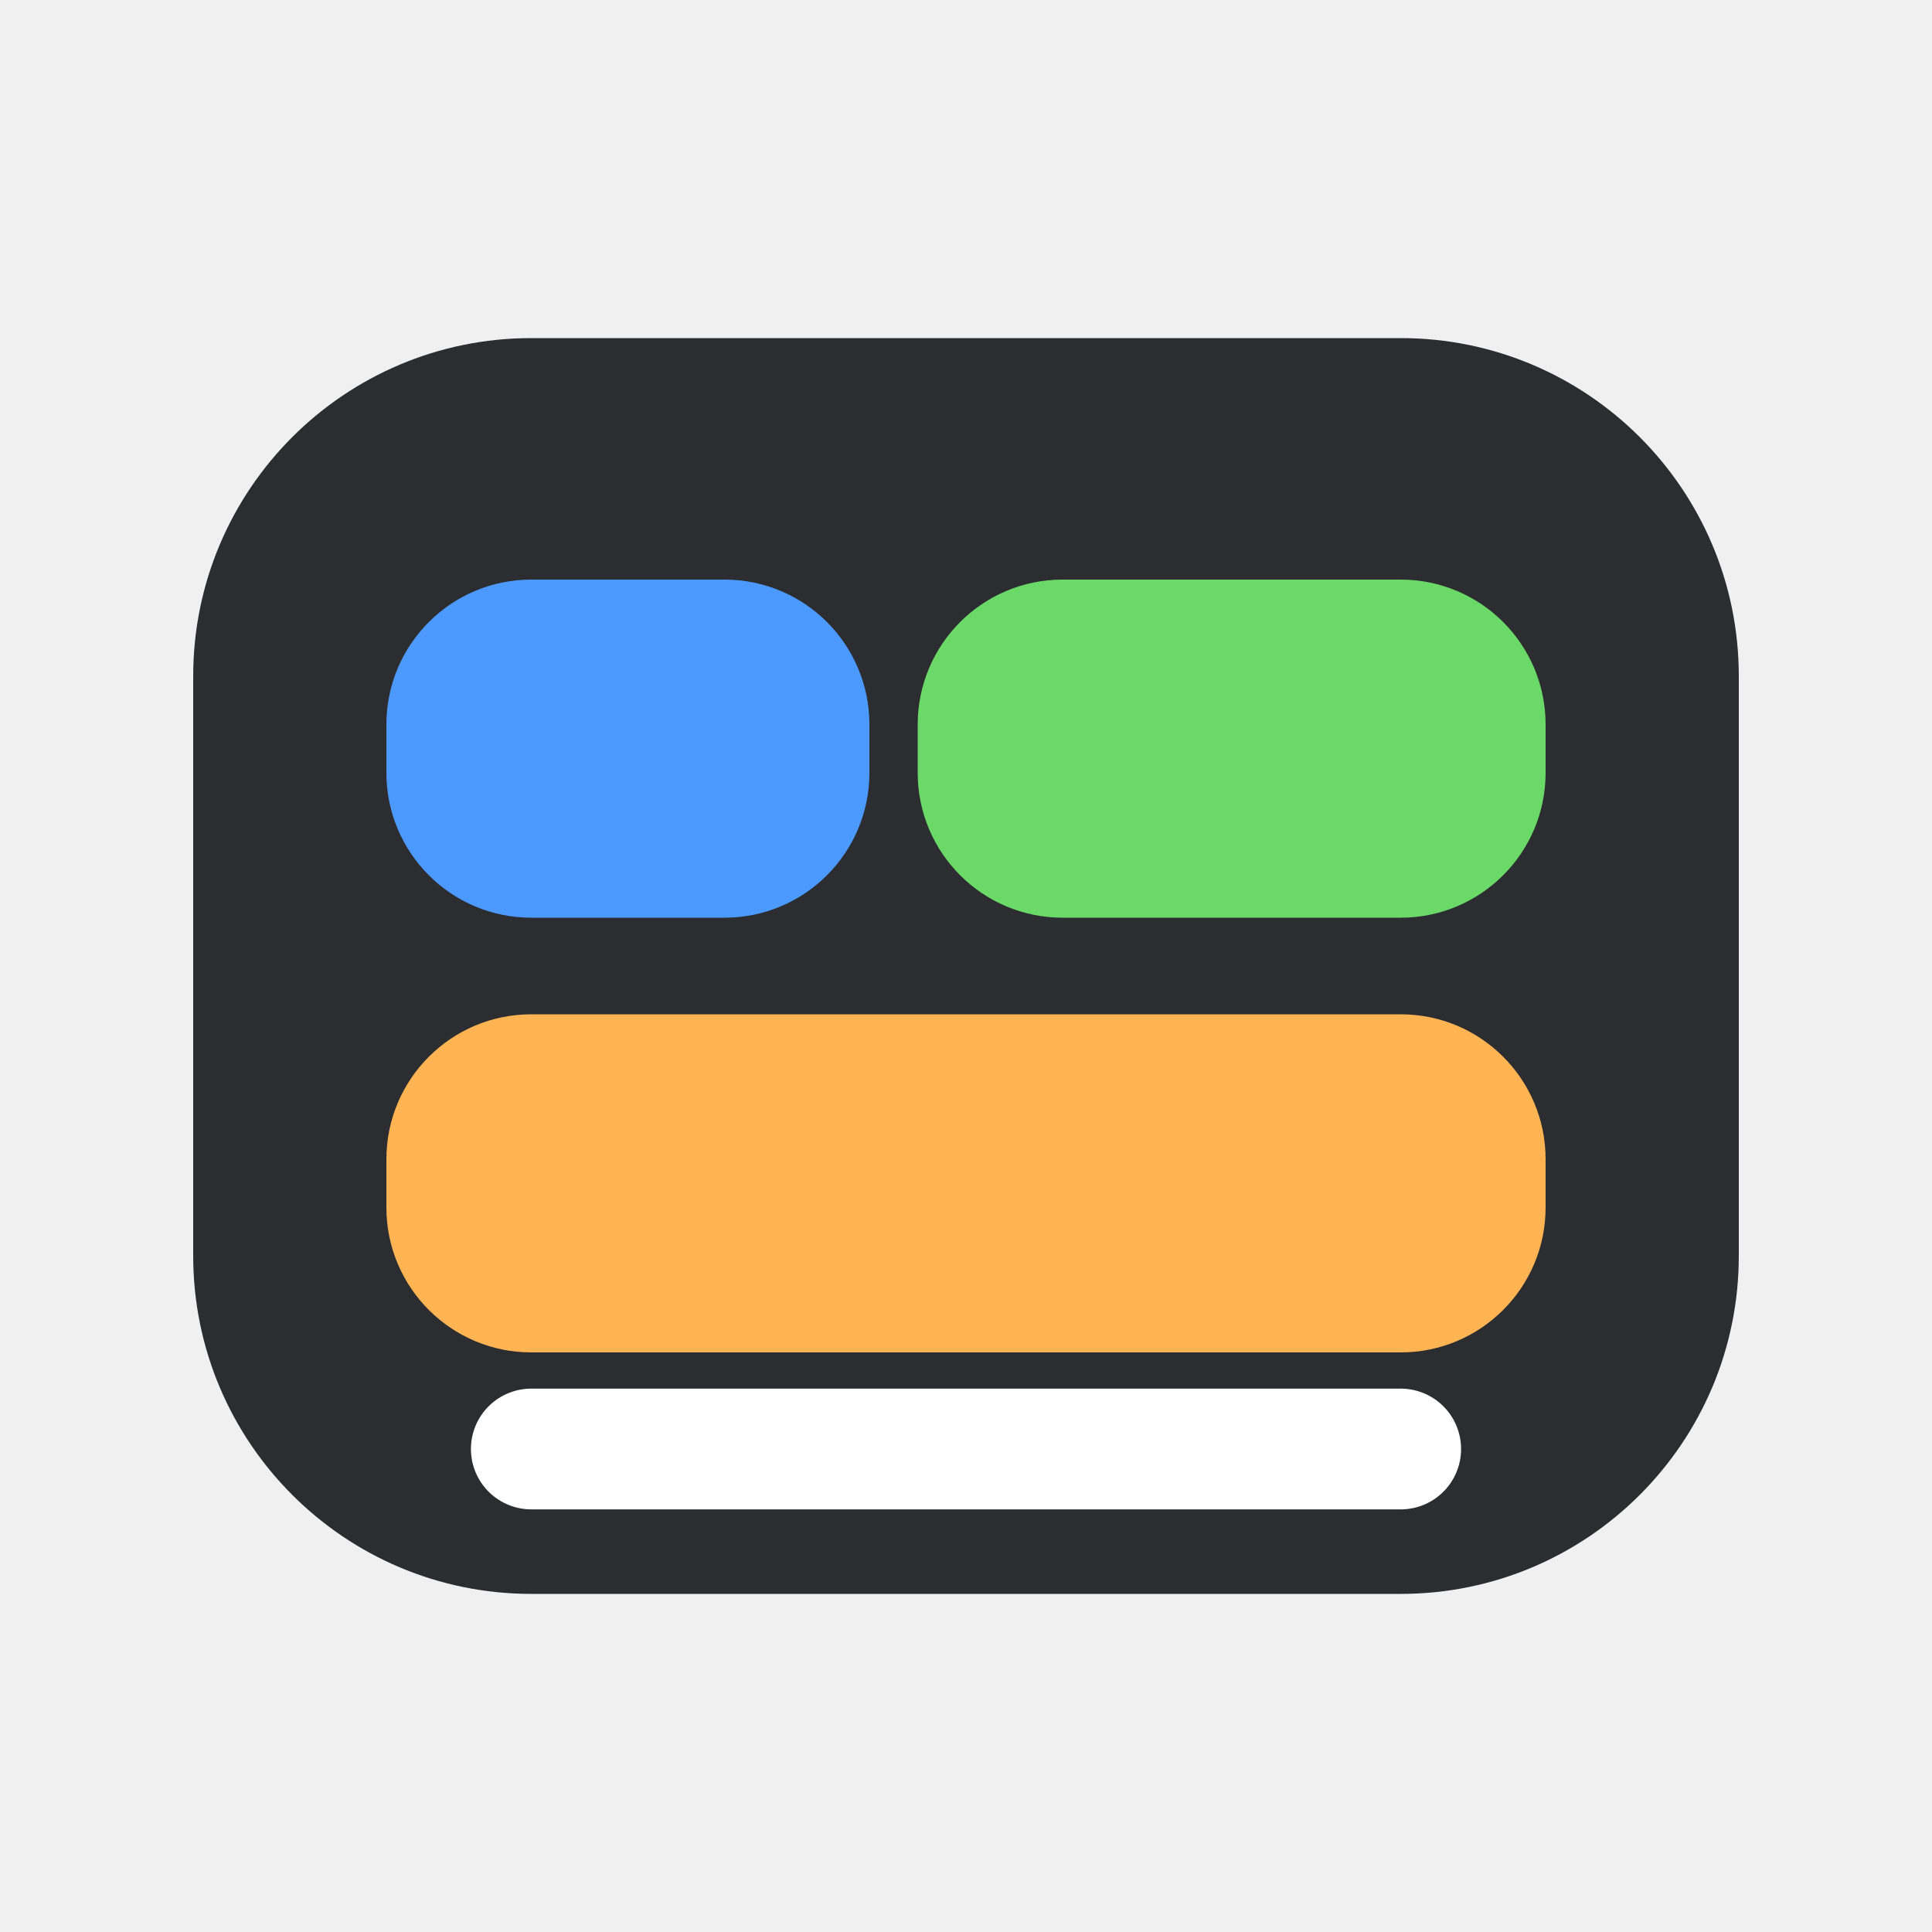
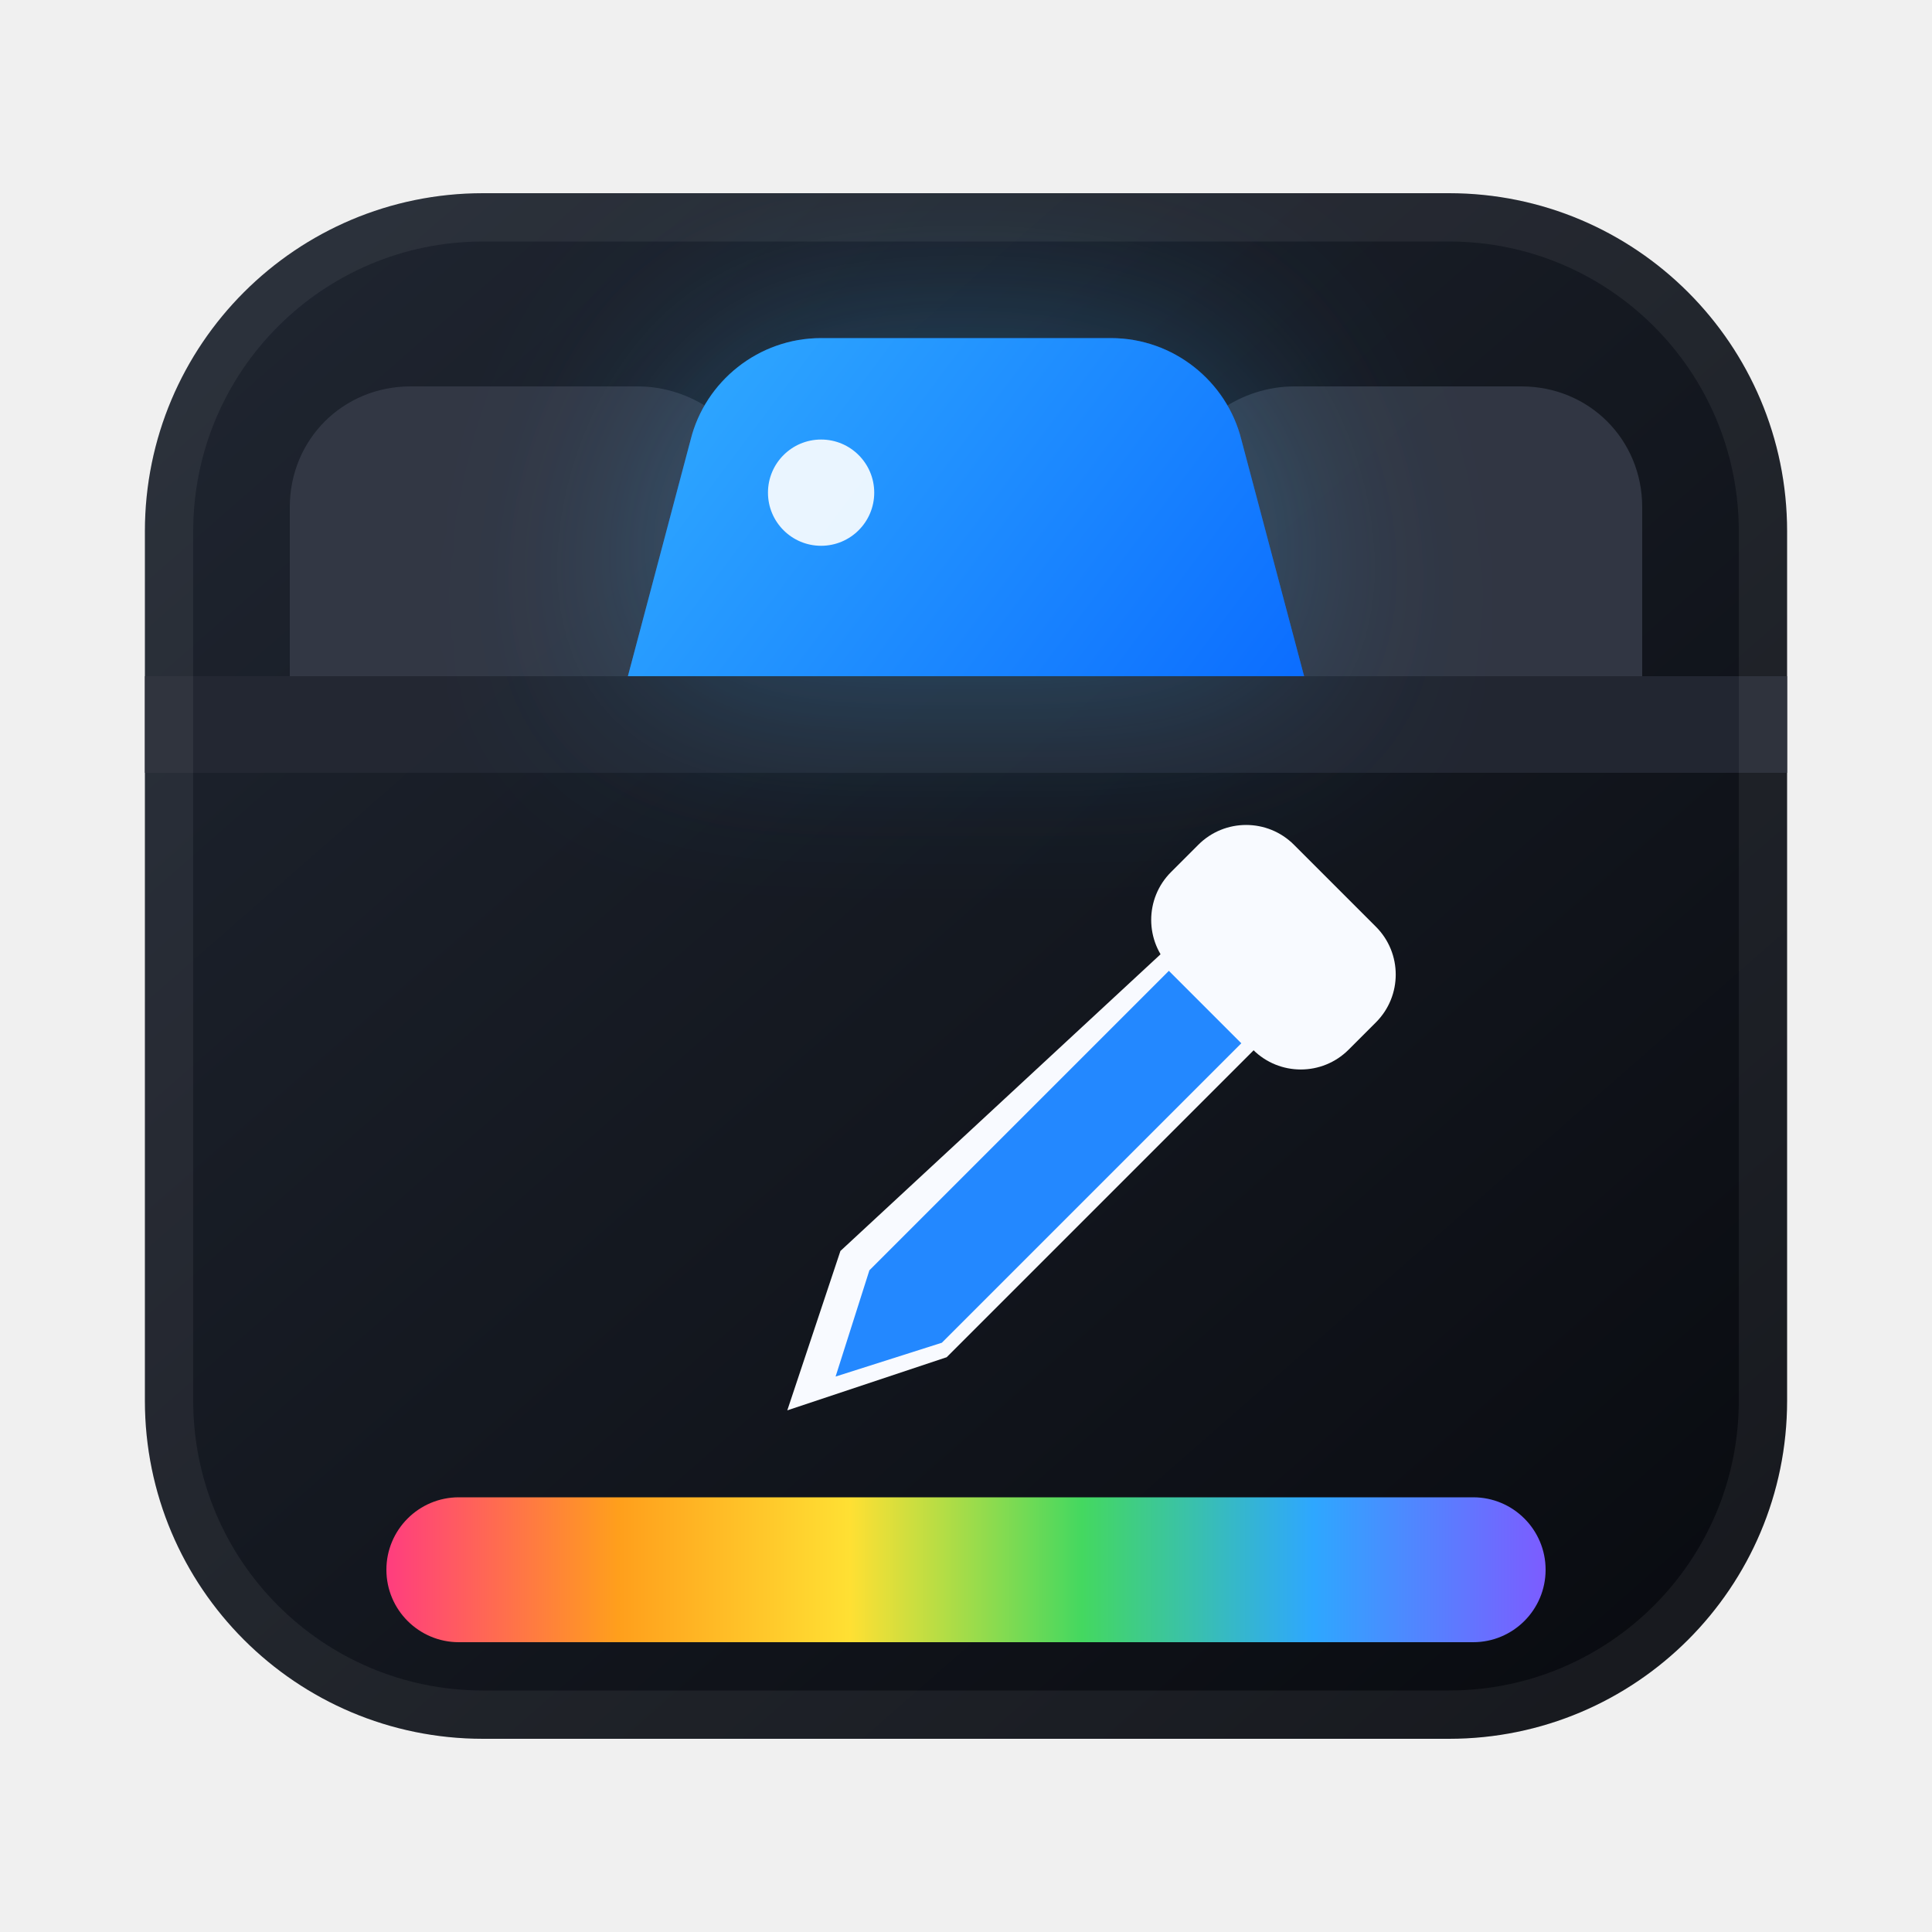
<svg xmlns="http://www.w3.org/2000/svg" width="40" height="40" viewBox="0 0 40 40" fill="none">
-   <rect x="4" y="7" width="32" height="26" rx="7" fill="#2B2D30" />
-   <rect x="8" y="12" width="10" height="7" rx="3" fill="#4C9AFF" />
-   <rect x="19" y="12" width="13" height="7" rx="3" fill="#6BD968" />
-   <rect x="8" y="21" width="24" height="7" rx="3" fill="#FFB454" />
-   <path d="M11 30H29" stroke="#FFFFFF" stroke-width="2.5" stroke-linecap="round" />
+   <defs>
+     <linearGradient id="bg" x1="6" y1="4" x2="34" y2="36" gradientUnits="userSpaceOnUse">
+       <stop offset="0" stop-color="#1F2530" />
+       <stop offset="1" stop-color="#090B10" />
+     </linearGradient>
+     <linearGradient id="activeTab" x1="14" y1="8" x2="26" y2="17" gradientUnits="userSpaceOnUse">
+       <stop offset="0" stop-color="#2EA7FF" />
+       <stop offset="1" stop-color="#0969FF" />
+     </linearGradient>
+     <linearGradient id="accentBar" x1="8" y1="31" x2="32" y2="31" gradientUnits="userSpaceOnUse">
+       <stop offset="0" stop-color="#FF3D7F" />
+       <stop offset="0.2" stop-color="#FF9F1C" />
+       <stop offset="0.4" stop-color="#FFE033" />
+       <stop offset="0.6" stop-color="#44D860" />
+       <stop offset="0.8" stop-color="#2EA7FF" />
+       <stop offset="1" stop-color="#7C5CFF" />
+     </linearGradient>
+     <filter id="blueGlow" x="9" y="4" width="22" height="20" filterUnits="userSpaceOnUse">
+       <feGaussianBlur stdDeviation="2.2" result="blur" />
+       <feColorMatrix in="blur" type="matrix" values="0 0 0 0 0.05                 0 0 0 0 0.45                 0 0 0 0 1                 0 0 0 0.7 0" />
+       <feBlend in="SourceGraphic" />
+     </filter>
+   </defs>
+   <rect x="3" y="4" width="34" height="32" rx="7" fill="url(#bg)" />
+   <rect x="3" y="14" width="34" height="2" fill="#232833" opacity="0.9" />
+   <path d="M6 10.5C6 9.1 7.1 8 8.5 8H13.2C14.3 8 15.3 8.7 15.7 9.7L16.5 14H6V10.5Z" fill="#343A47" opacity="0.9" />
+   <path d="M23.5 14L24.3 9.7C24.7 8.7 25.7 8 26.8 8H31.5C32.9 8 34 9.1 34 10.5V14H23.5Z" fill="#343A47" opacity="0.9" />
+   <path d="M13 14L14.3 9.1C14.6 7.9 15.7 7 17 7H23C24.3 7 25.4 7.9 25.7 9.1L27 14H13Z" fill="#1677FF" opacity="0.45" filter="url(#blueGlow)" />
+   <path d="M13 14L14.3 9.1C14.6 7.9 15.7 7 17 7H23C24.3 7 25.4 7.9 25.7 9.1L27 14H13Z" fill="url(#activeTab)" />
+   <circle cx="17" cy="10.2" r="1.1" fill="white" opacity="0.9" />
+   <g transform="translate(0.4 0)">
+     <path d="M25.2 18.3L27.1 20.2L19.2 28.1L15.9 29.2L17 25.9L25.2 18.3Z" fill="#F8FAFF" />
+     <path d="M23.8 20.1L25.3 21.6L19.1 27.8L16.9 28.5L17.6 26.3L23.8 20.1Z" fill="#2388FF" />
+     <rect x="25.4" y="16.5" width="5.2" height="3.6" rx="1.4" transform="rotate(45 25.4 16.5)" fill="#F8FAFF" />
+   </g>
+   <rect x="8" y="31" width="24" height="3" rx="1.5" fill="url(#accentBar)" />
+   <rect x="3.5" y="4.5" width="33" height="31" rx="6.5" stroke="white" stroke-opacity="0.06" />
</svg>
